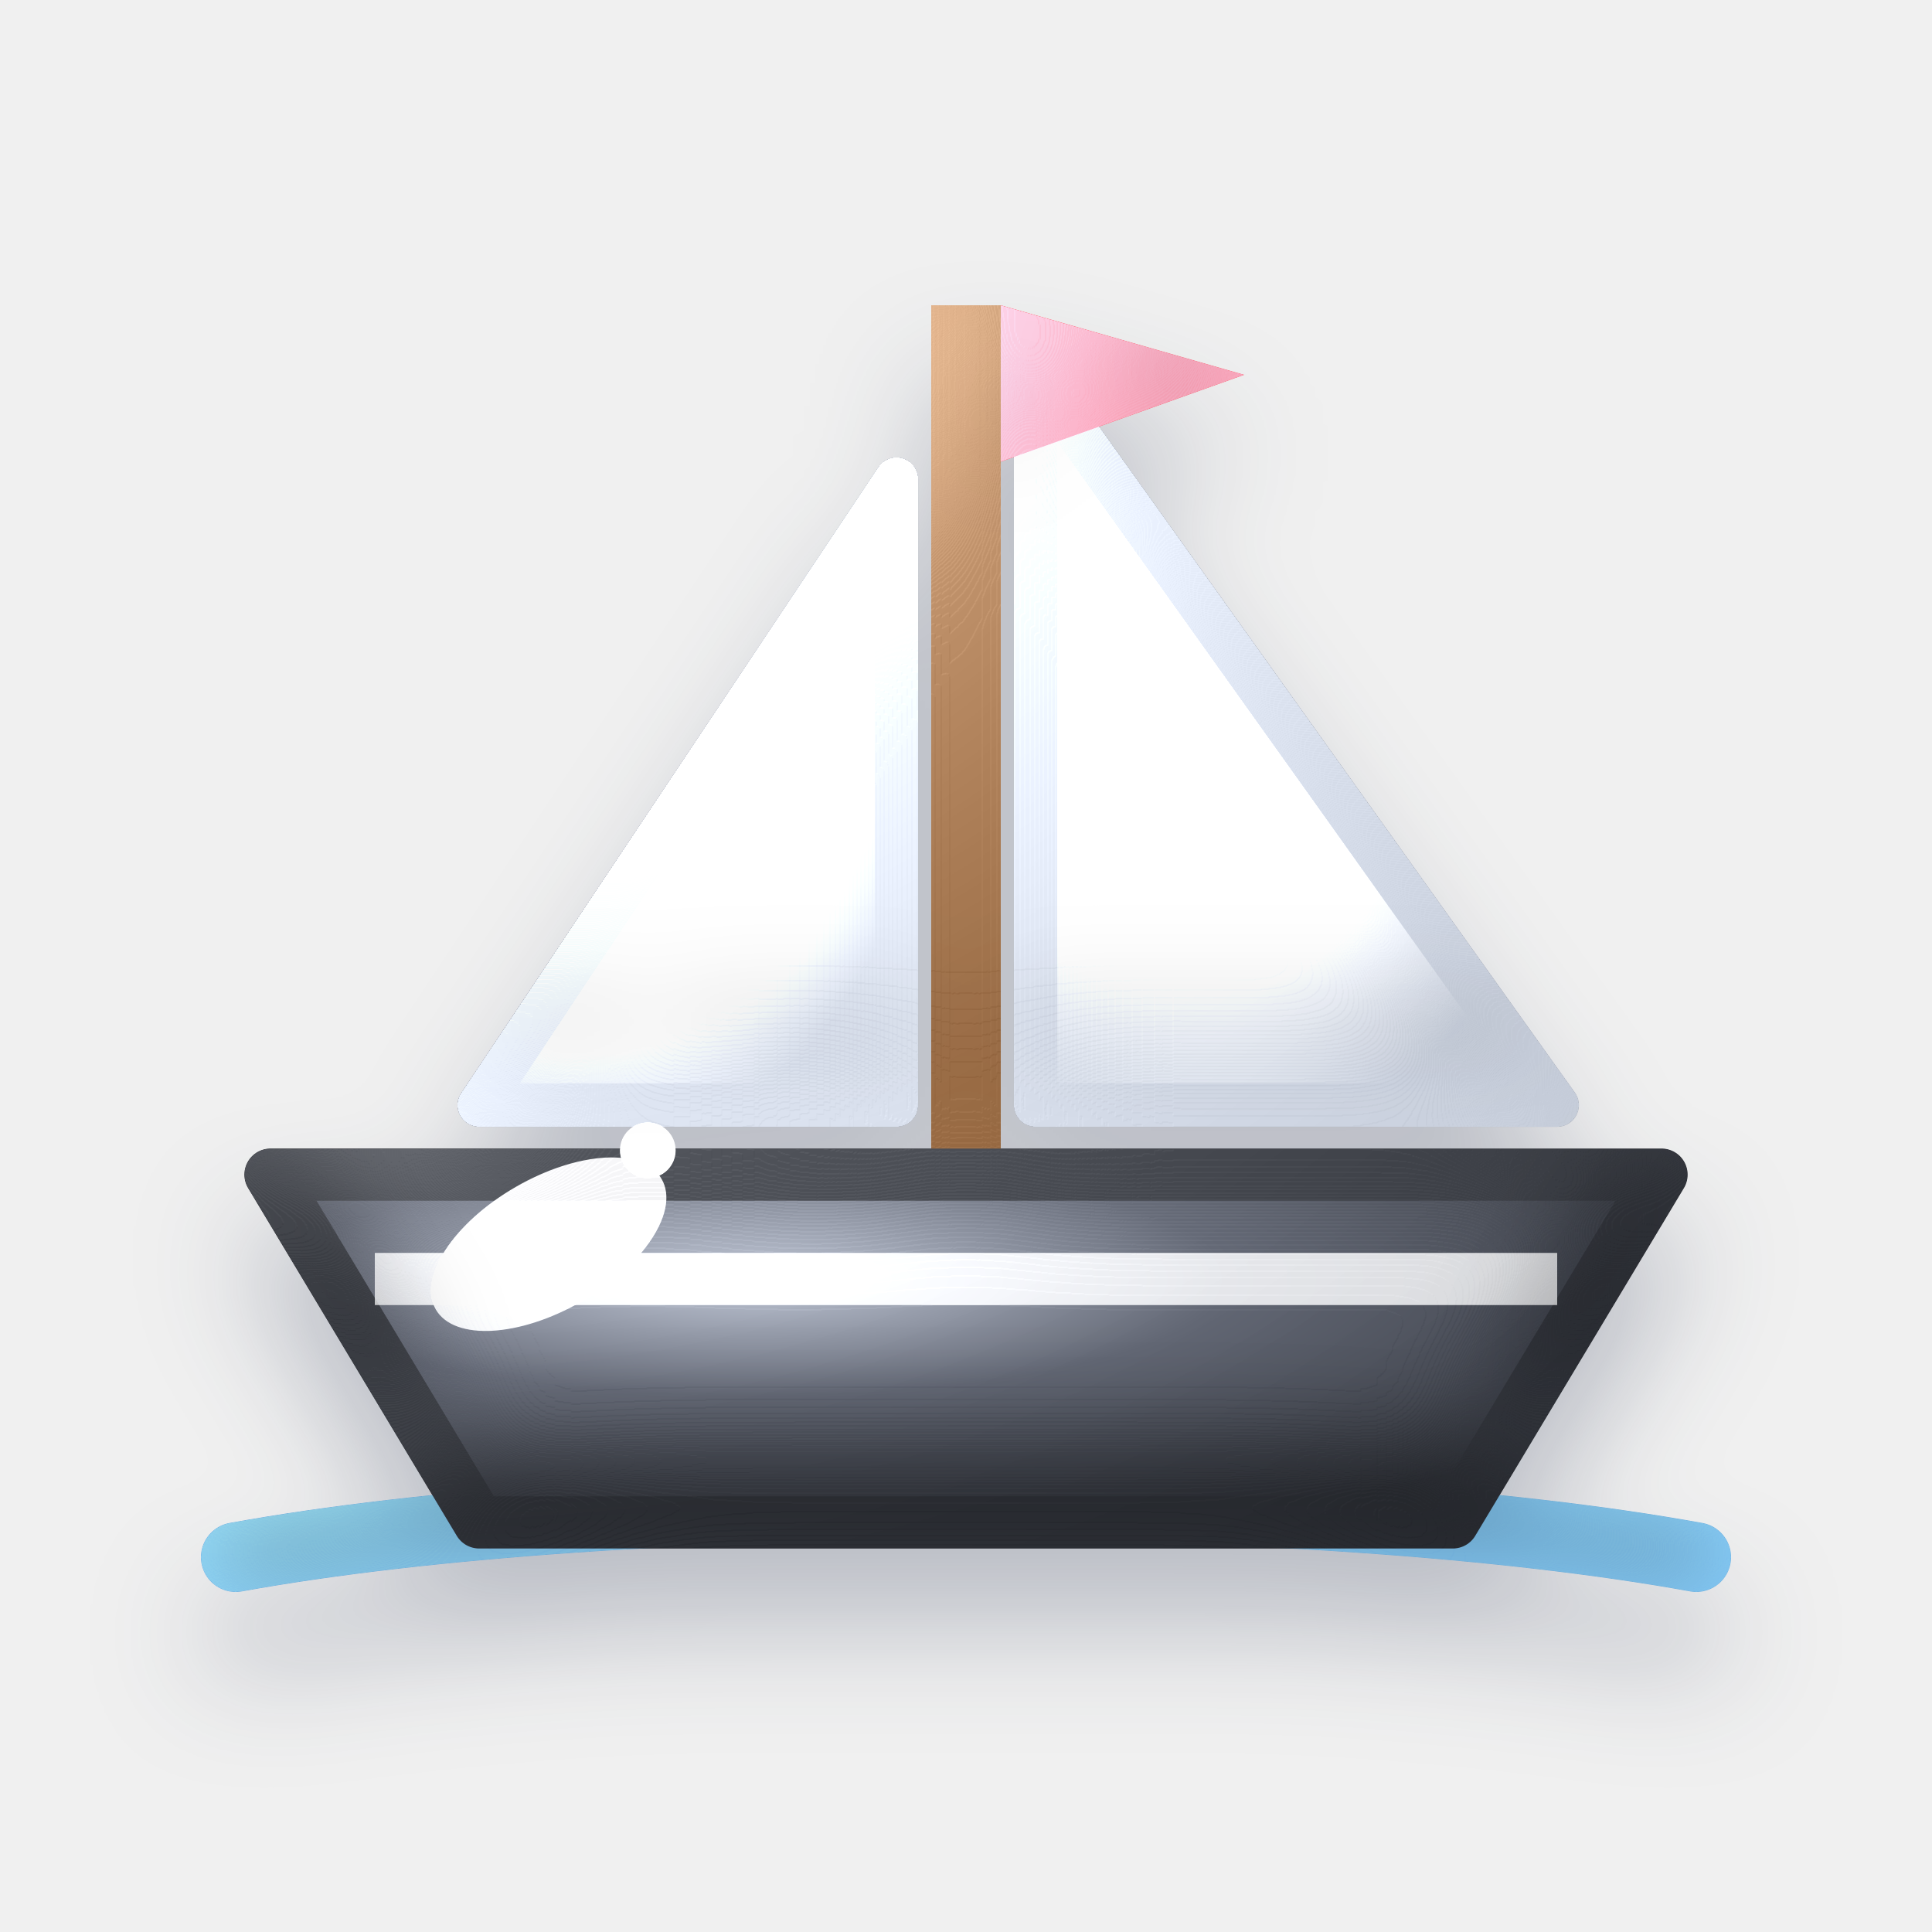
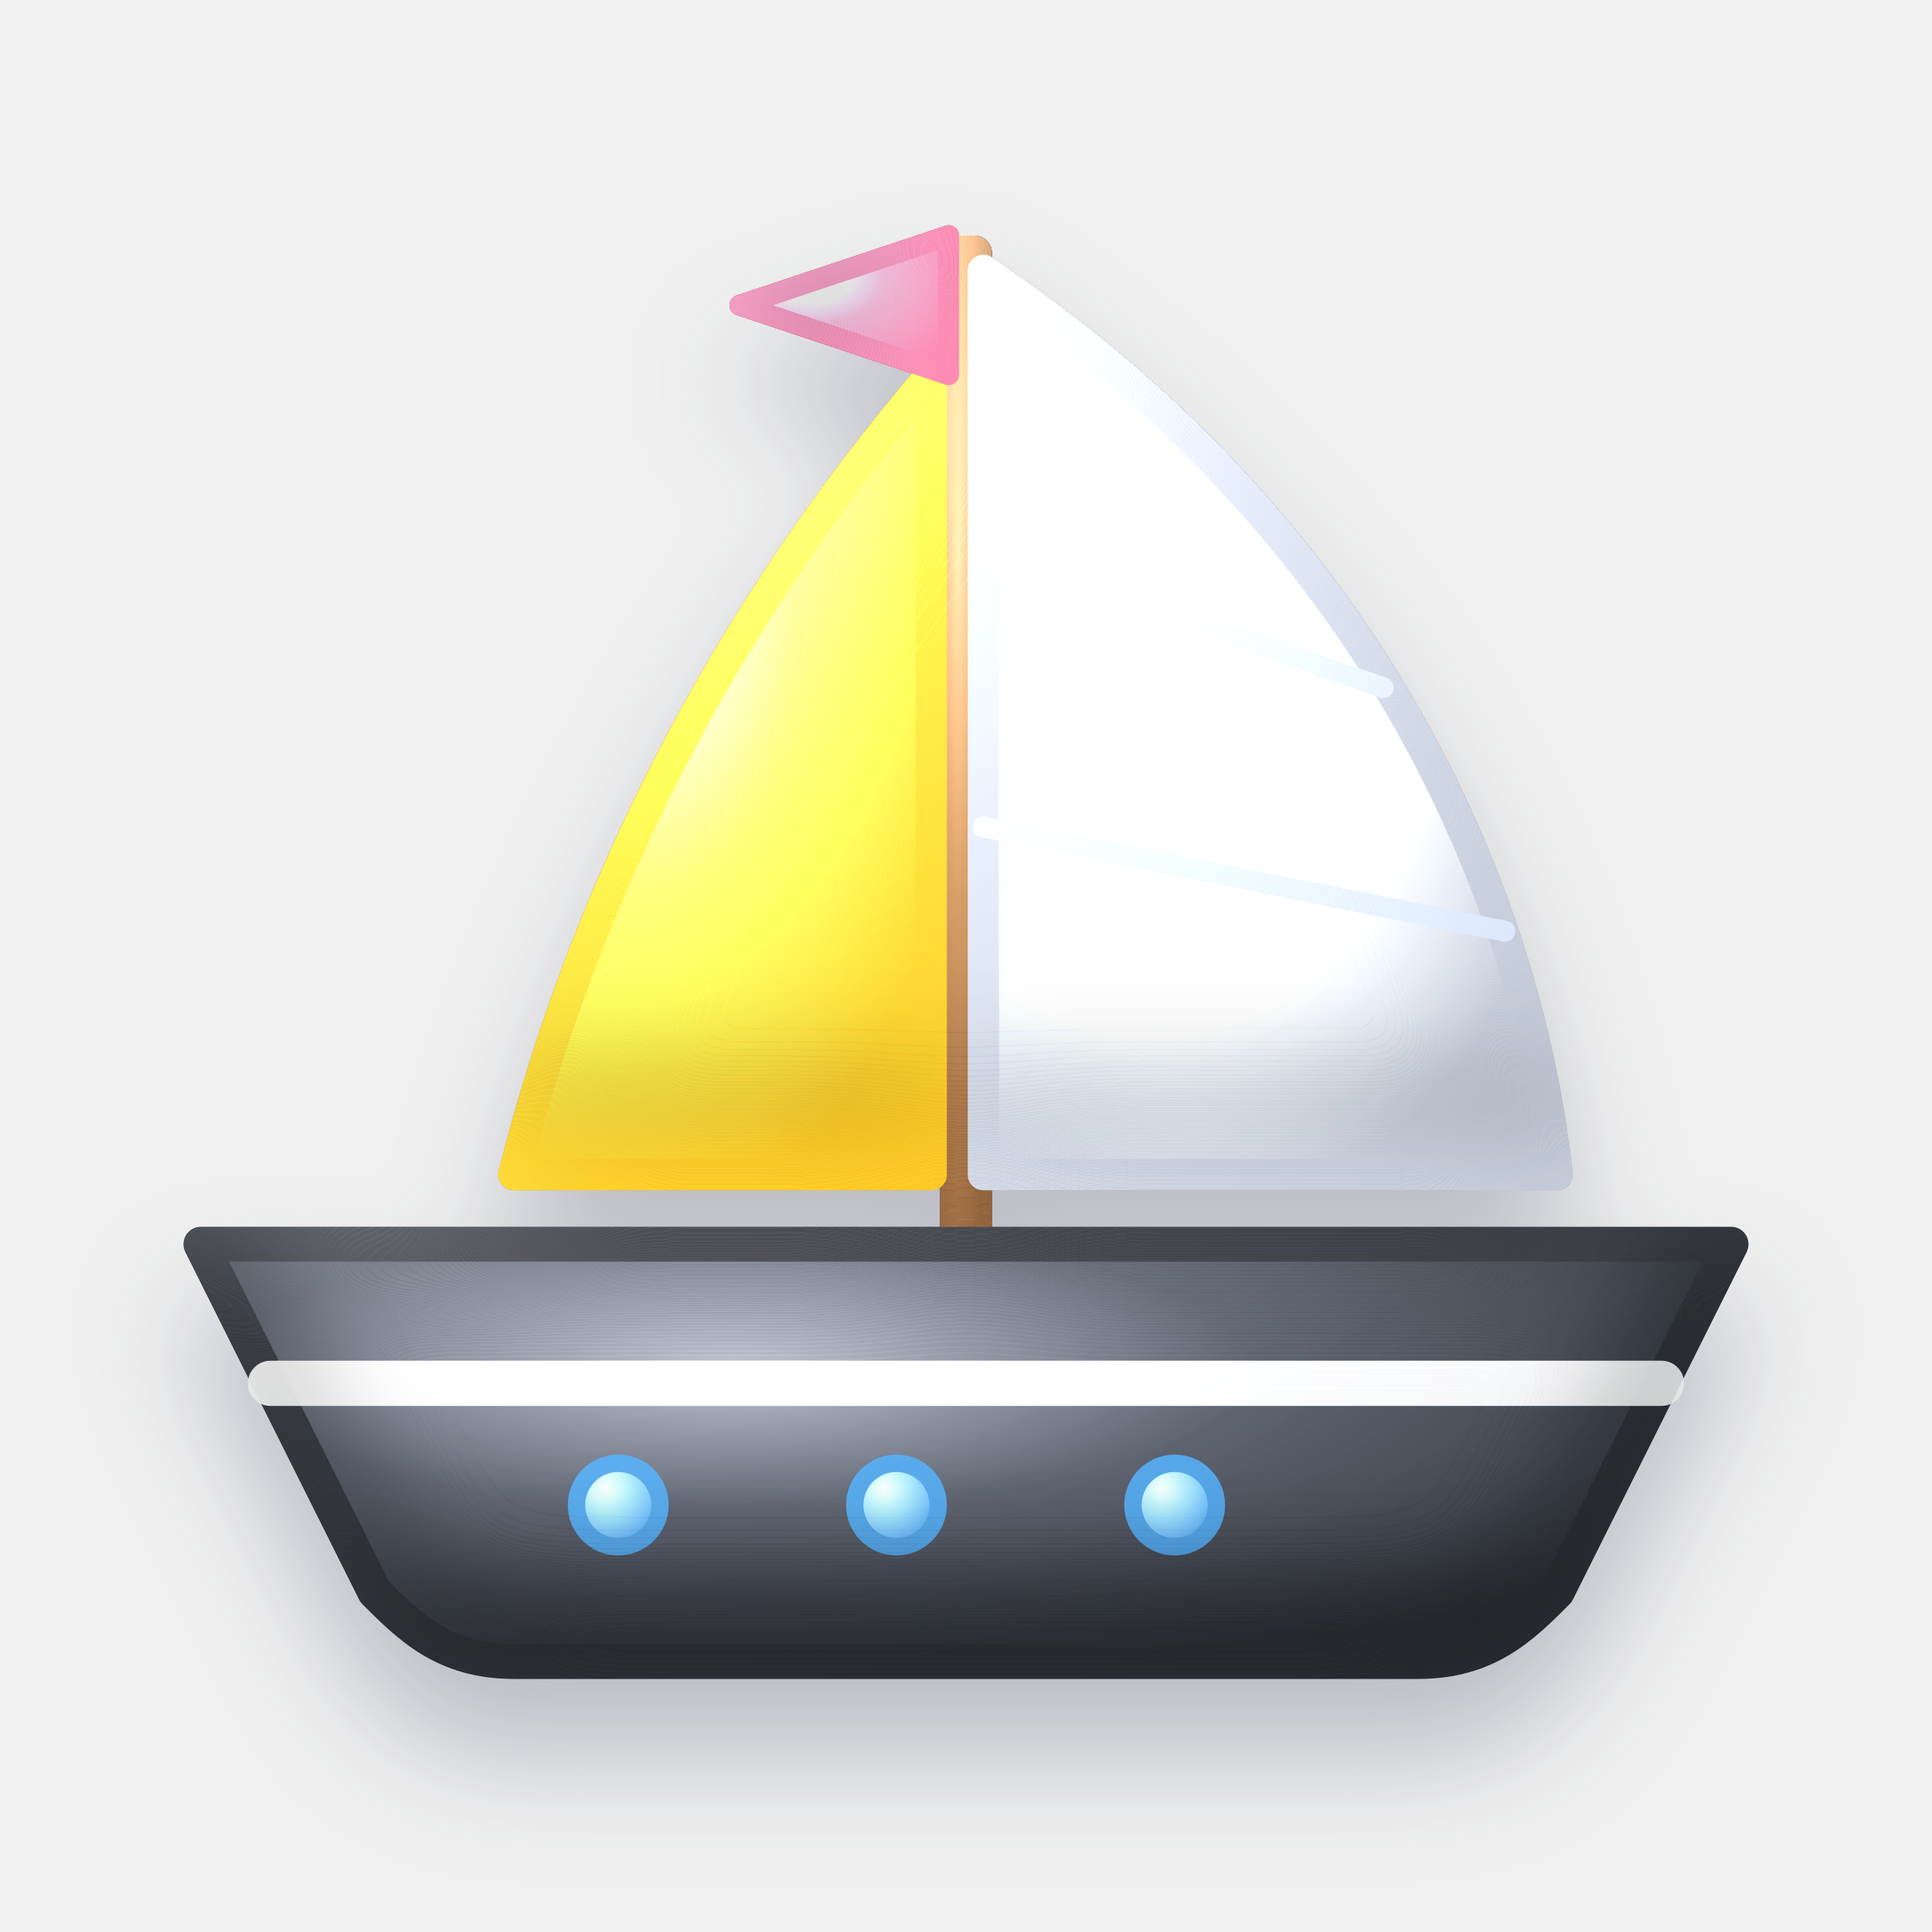
<svg xmlns="http://www.w3.org/2000/svg" viewBox="0 0 100 100">
  <defs>
    <radialGradient id="g" cx="35%" cy="30%" r="75%">
      <stop offset="0" stop-color="#9AA1B0" />
      <stop offset=".45" stop-color="#454A57" />
      <stop offset="1" stop-color="#22252C" />
    </radialGradient>
    <radialGradient id="f-leaf" cx="35%" cy="30%" r="75%">
      <stop offset="0" stop-color="#B6F5C6" />
      <stop offset=".45" stop-color="#3DDC6A" />
      <stop offset="1" stop-color="#1FA84A" />
    </radialGradient>
    <radialGradient id="f-wood" cx="35%" cy="30%" r="75%">
      <stop offset="0" stop-color="#D9A066" />
      <stop offset=".45" stop-color="#A0662F" />
      <stop offset="1" stop-color="#6E4019" />
    </radialGradient>
    <radialGradient id="f-glass" cx="35%" cy="30%" r="75%">
      <stop offset="0" stop-color="#E2F4FF" />
      <stop offset=".45" stop-color="#8FD0FF" />
      <stop offset="1" stop-color="#3D8FD1" />
    </radialGradient>
    <radialGradient id="f-tire" cx="35%" cy="30%" r="75%">
      <stop offset="0" stop-color="#7B808C" />
      <stop offset=".45" stop-color="#3A3D44" />
      <stop offset="1" stop-color="#1A1C20" />
    </radialGradient>
    <radialGradient id="f-steel" cx="35%" cy="30%" r="75%">
      <stop offset="0" stop-color="#FFFFFF" />
      <stop offset=".45" stop-color="#C9CED8" />
      <stop offset="1" stop-color="#8A92A3" />
    </radialGradient>
    <radialGradient id="f-gold" cx="35%" cy="30%" r="75%">
      <stop offset="0" stop-color="#FFF3A8" />
      <stop offset=".45" stop-color="#FFD233" />
      <stop offset="1" stop-color="#F2A500" />
    </radialGradient>
    <radialGradient id="f-flame" cx="35%" cy="30%" r="75%">
      <stop offset="0" stop-color="#FFE27A" />
      <stop offset=".45" stop-color="#FF9A2E" />
      <stop offset="1" stop-color="#E5531A" />
    </radialGradient>
    <radialGradient id="f-snow" cx="35%" cy="30%" r="75%">
      <stop offset="0" stop-color="#FFFFFF" />
      <stop offset=".45" stop-color="#FFFFFF" />
      <stop offset="1" stop-color="#AEB5C2" />
    </radialGradient>
    <radialGradient id="f-pink" cx="35%" cy="30%" r="75%">
      <stop offset="0" stop-color="#FFC7DA" />
      <stop offset=".45" stop-color="#FF8FB6" />
      <stop offset="1" stop-color="#D2577F" />
    </radialGradient>
    <radialGradient id="f-red" cx="35%" cy="30%" r="75%">
      <stop offset="0" stop-color="#FFC2CF" />
      <stop offset=".45" stop-color="#FF4D6D" />
      <stop offset="1" stop-color="#E0244C" />
    </radialGradient>
    <radialGradient id="f-blue" cx="35%" cy="30%" r="75%">
      <stop offset="0" stop-color="#BFE1FF" />
      <stop offset=".45" stop-color="#3D9BFF" />
      <stop offset="1" stop-color="#1F6FE6" />
    </radialGradient>
    <radialGradient id="f-sky" cx="35%" cy="30%" r="75%">
      <stop offset="0" stop-color="#FFFFFF" />
      <stop offset=".45" stop-color="#CFE9FF" />
      <stop offset="1" stop-color="#8DB8E0" />
    </radialGradient>
    <filter id="pf" x="-15%" y="-15%" width="130%" height="135%" color-interpolation-filters="sRGB">
      <feGaussianBlur in="SourceAlpha" stdDeviation="3.5" result="b" />
      <feSpecularLighting in="b" surfaceScale="6" specularConstant="1" specularExponent="18" lighting-color="#FFFFFF" result="s">
        <fePointLight x="22" y="0" z="70" />
      </feSpecularLighting>
      <feComposite in="s" in2="SourceAlpha" operator="in" result="si" />
      <feOffset in="SourceAlpha" dy="-6" result="up" />
      <feComposite in="SourceAlpha" in2="up" operator="out" result="rim" />
      <feGaussianBlur in="rim" stdDeviation="2.5" result="rimb" />
      <feFlood flood-color="#000" flood-opacity=".28" />
      <feComposite in2="rimb" operator="in" />
      <feComposite in2="SourceAlpha" operator="in" result="inner" />
      <feGaussianBlur in="SourceAlpha" stdDeviation="3" result="d0" />
      <feOffset in="d0" dy="4" result="d1" />
      <feFlood flood-color="#1E2A4A" flood-opacity=".25" />
      <feComposite in2="d1" operator="in" result="ds" />
      <feComposite in="SourceGraphic" in2="si" operator="arithmetic" k2="1" k3=".6" result="lit" />
      <feMerge>
        <feMergeNode in="ds" />
        <feMergeNode in="lit" />
        <feMergeNode in="inner" />
      </feMerge>
    </filter>
  </defs>
  <g filter="url(#pf)">
    <g transform="translate(50 50) scale(.9) translate(-50 -50)">
-       <path d="M8 84 C 30 80, 70 80, 92 84" stroke="#7CC4F5" stroke-width="4" fill="none" stroke-linecap="round" />
-       <rect x="48" y="12" width="4" height="52" fill="#6E4019" />
-       <path d="M54 16 L54 58 L84 58 Z" fill="url(#f-snow)" stroke="#AEB5C2" stroke-width="2.5" stroke-linejoin="round" stroke-linecap="round" />
-       <path d="M46 22 L46 58 L22 58 Z" fill="url(#f-snow)" stroke="#AEB5C2" stroke-width="2.5" stroke-linejoin="round" stroke-linecap="round" />
-       <path d="M10 62 L90 62 L78 82 L22 82 Z" fill="url(#g)" stroke="#22252C" stroke-width="3" stroke-linejoin="round" stroke-linecap="round" />
-       <path d="M16 68 L84 68" stroke="#fff" stroke-width="3" opacity=".7" />
-       <ellipse cx="26" cy="66" rx="3.8" ry="7.5" fill="#fff" opacity=".75" transform="rotate(60 26 66)" />
-       <circle cx="31.7" cy="60.6" r="1.6" fill="#fff" opacity=".9" />
-       <path d="M52 12 L66 16 L52 21 Z" fill="#FF6B81" />
+       <rect x="48.5" y="8" width="3" height="60" rx="1" fill="url(#f-wood)" />
+       <path d="M51 10 C72 24 82 44 84 62 H51 Z" fill="url(#f-snow)" stroke="#AEB5C2" stroke-width="1.8" stroke-linejoin="round" stroke-linecap="round" />
+       <path d="M51 26 L74 34 M51 42 L81 48" fill="none" stroke="#C3CEE0" stroke-width="1.2" stroke-linecap="round" stroke-linejoin="round" opacity="1" />
+       <path d="M48 16 C36 30 28 46 24 62 H48 Z" fill="url(#f-gold)" stroke="#F2A500" stroke-width="1.8" stroke-linejoin="round" stroke-linecap="round" />
+       <path d="M49 8 L37 12 L49 16 Z" fill="url(#f-red)" stroke="#E0244C" stroke-width="1.2" stroke-linejoin="round" stroke-linecap="round" />
+       <path d="M6 66 H94 L84 86 C82 88 80 90 76 90 H24 C20 90 18 88 16 86 Z" fill="url(#g)" stroke="#22252C" stroke-width="2" stroke-linejoin="round" stroke-linecap="round" />
+       <path d="M10 74 H90" fill="none" stroke="#FFFFFF" stroke-width="2.6" stroke-linecap="round" stroke-linejoin="round" opacity="0.85" />
+       <circle cx="30" cy="81" r="2.4" fill="url(#f-glass)" stroke="#3D8FD1" stroke-width="1" />
+       <circle cx="46" cy="81" r="2.4" fill="url(#f-glass)" stroke="#3D8FD1" stroke-width="1" />
+       <circle cx="62" cy="81" r="2.4" fill="url(#f-glass)" stroke="#3D8FD1" stroke-width="1" />
    </g>
  </g>
</svg>
